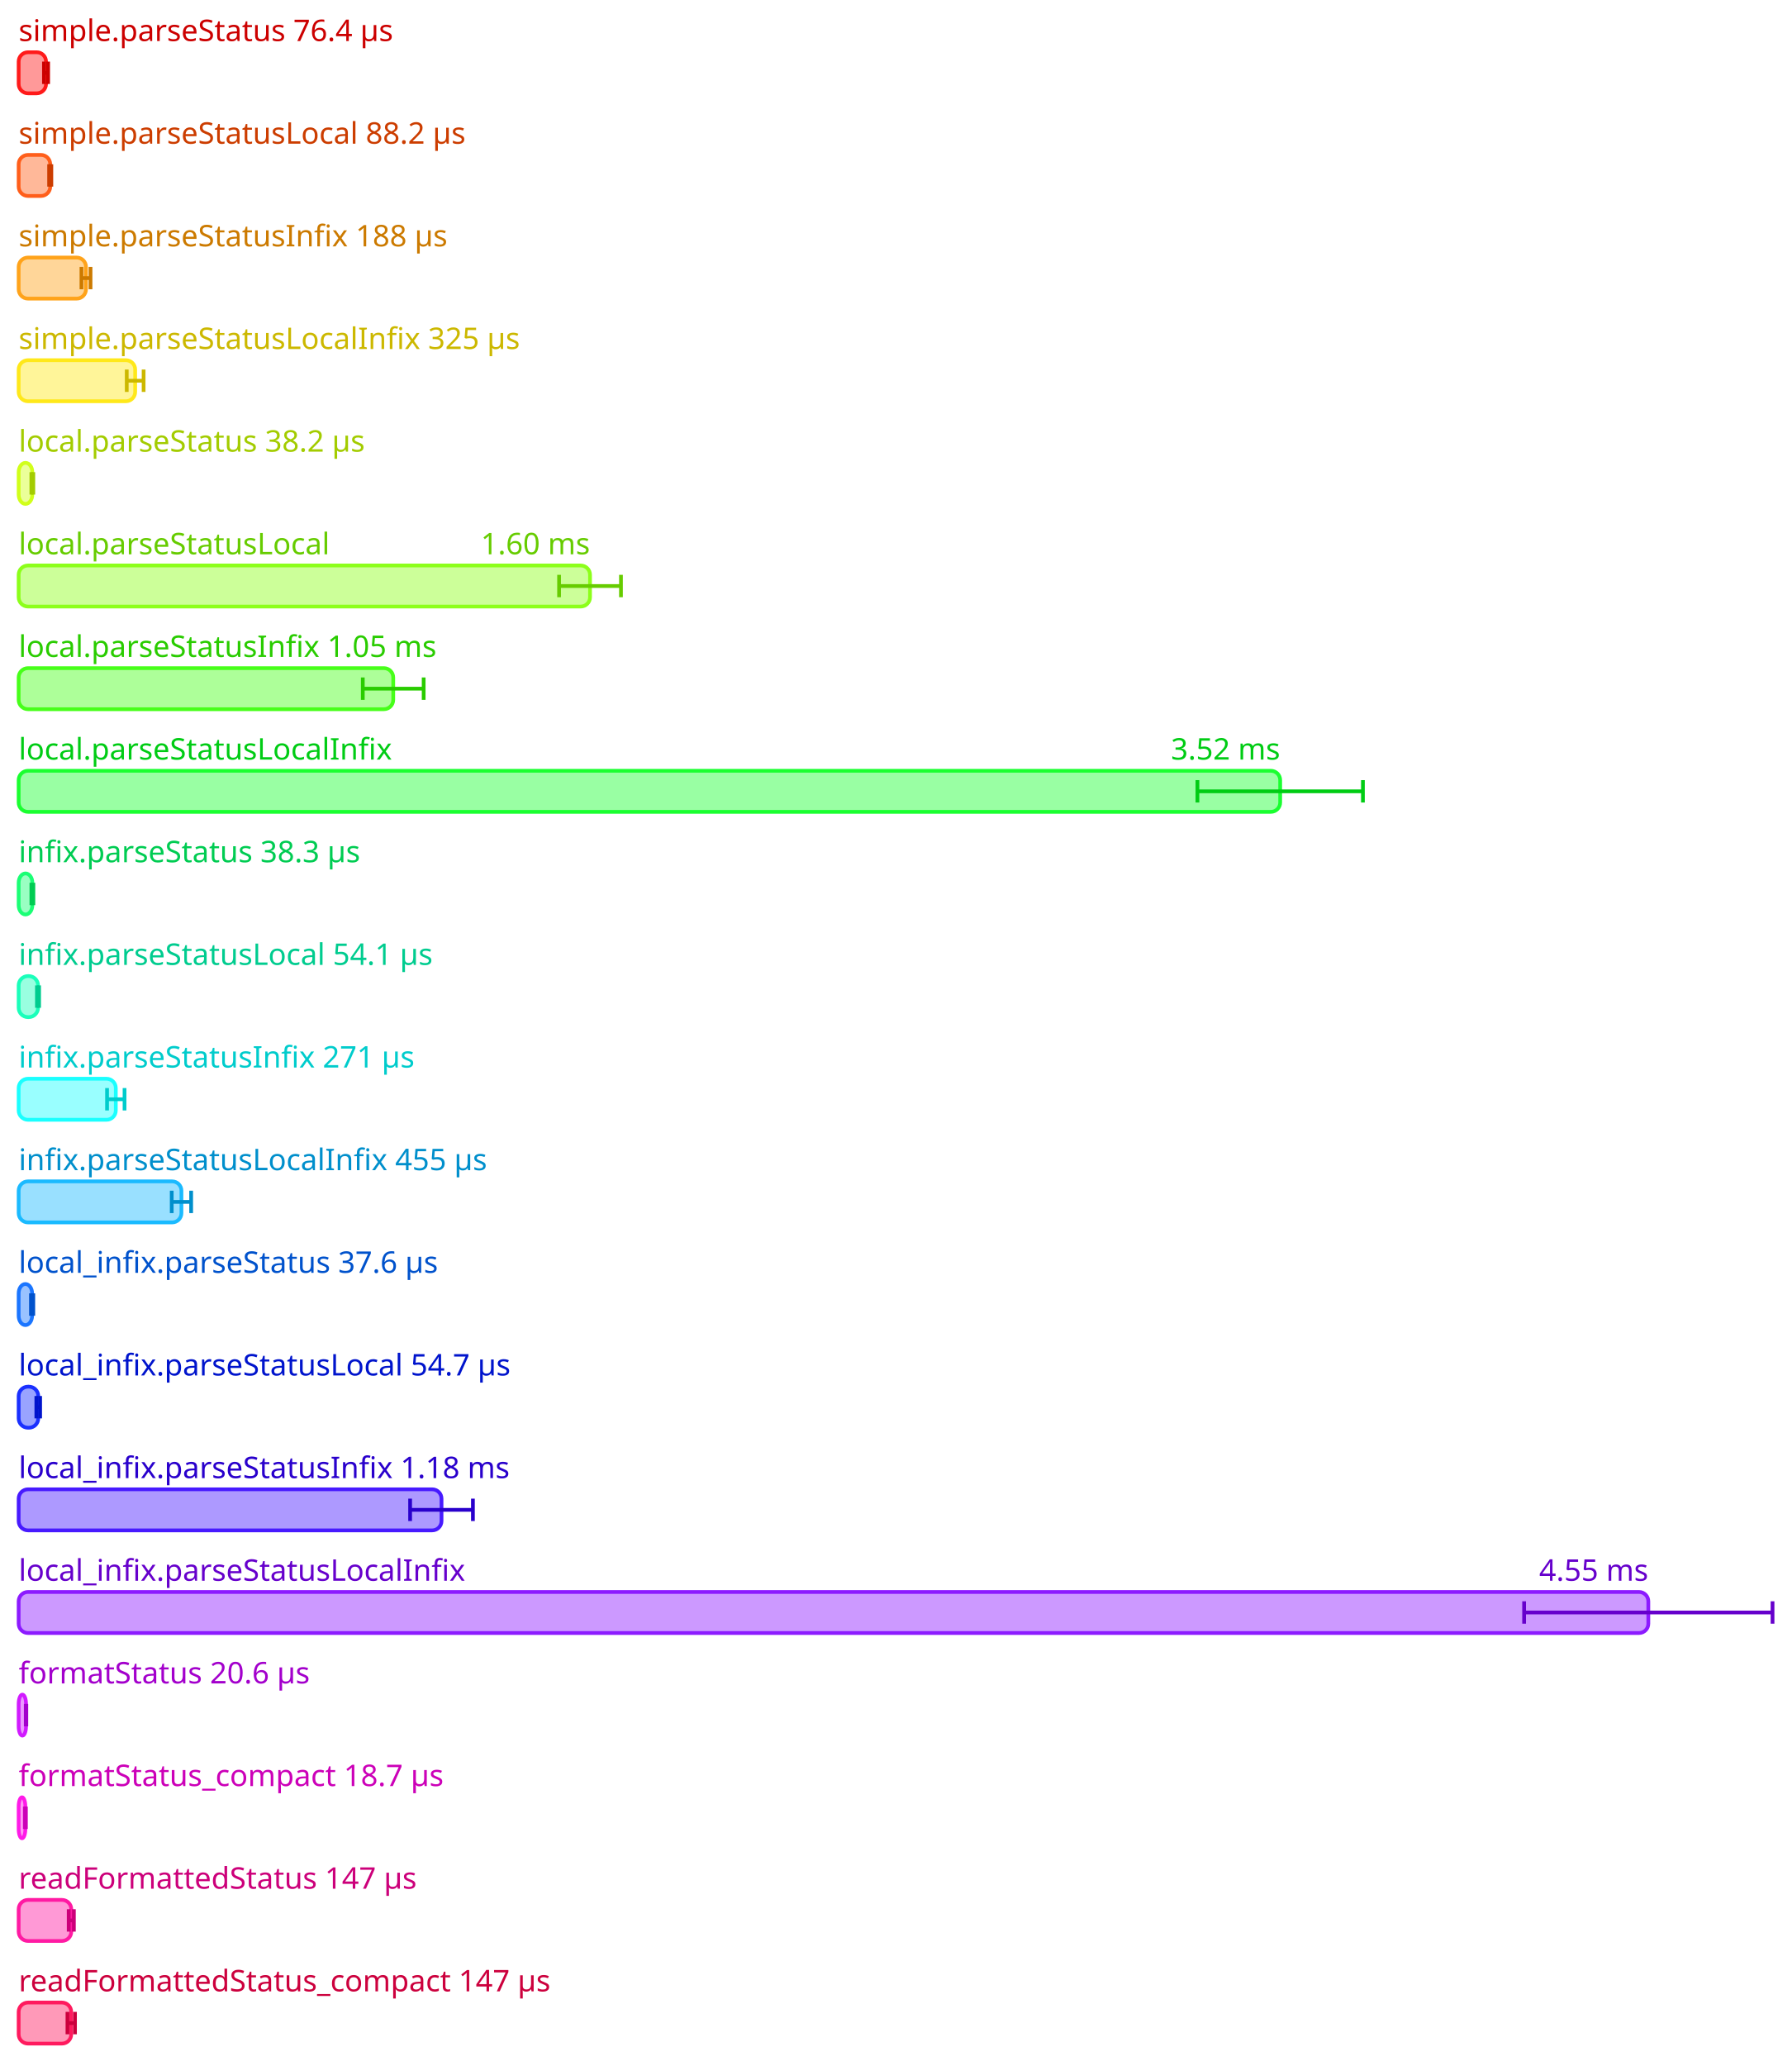
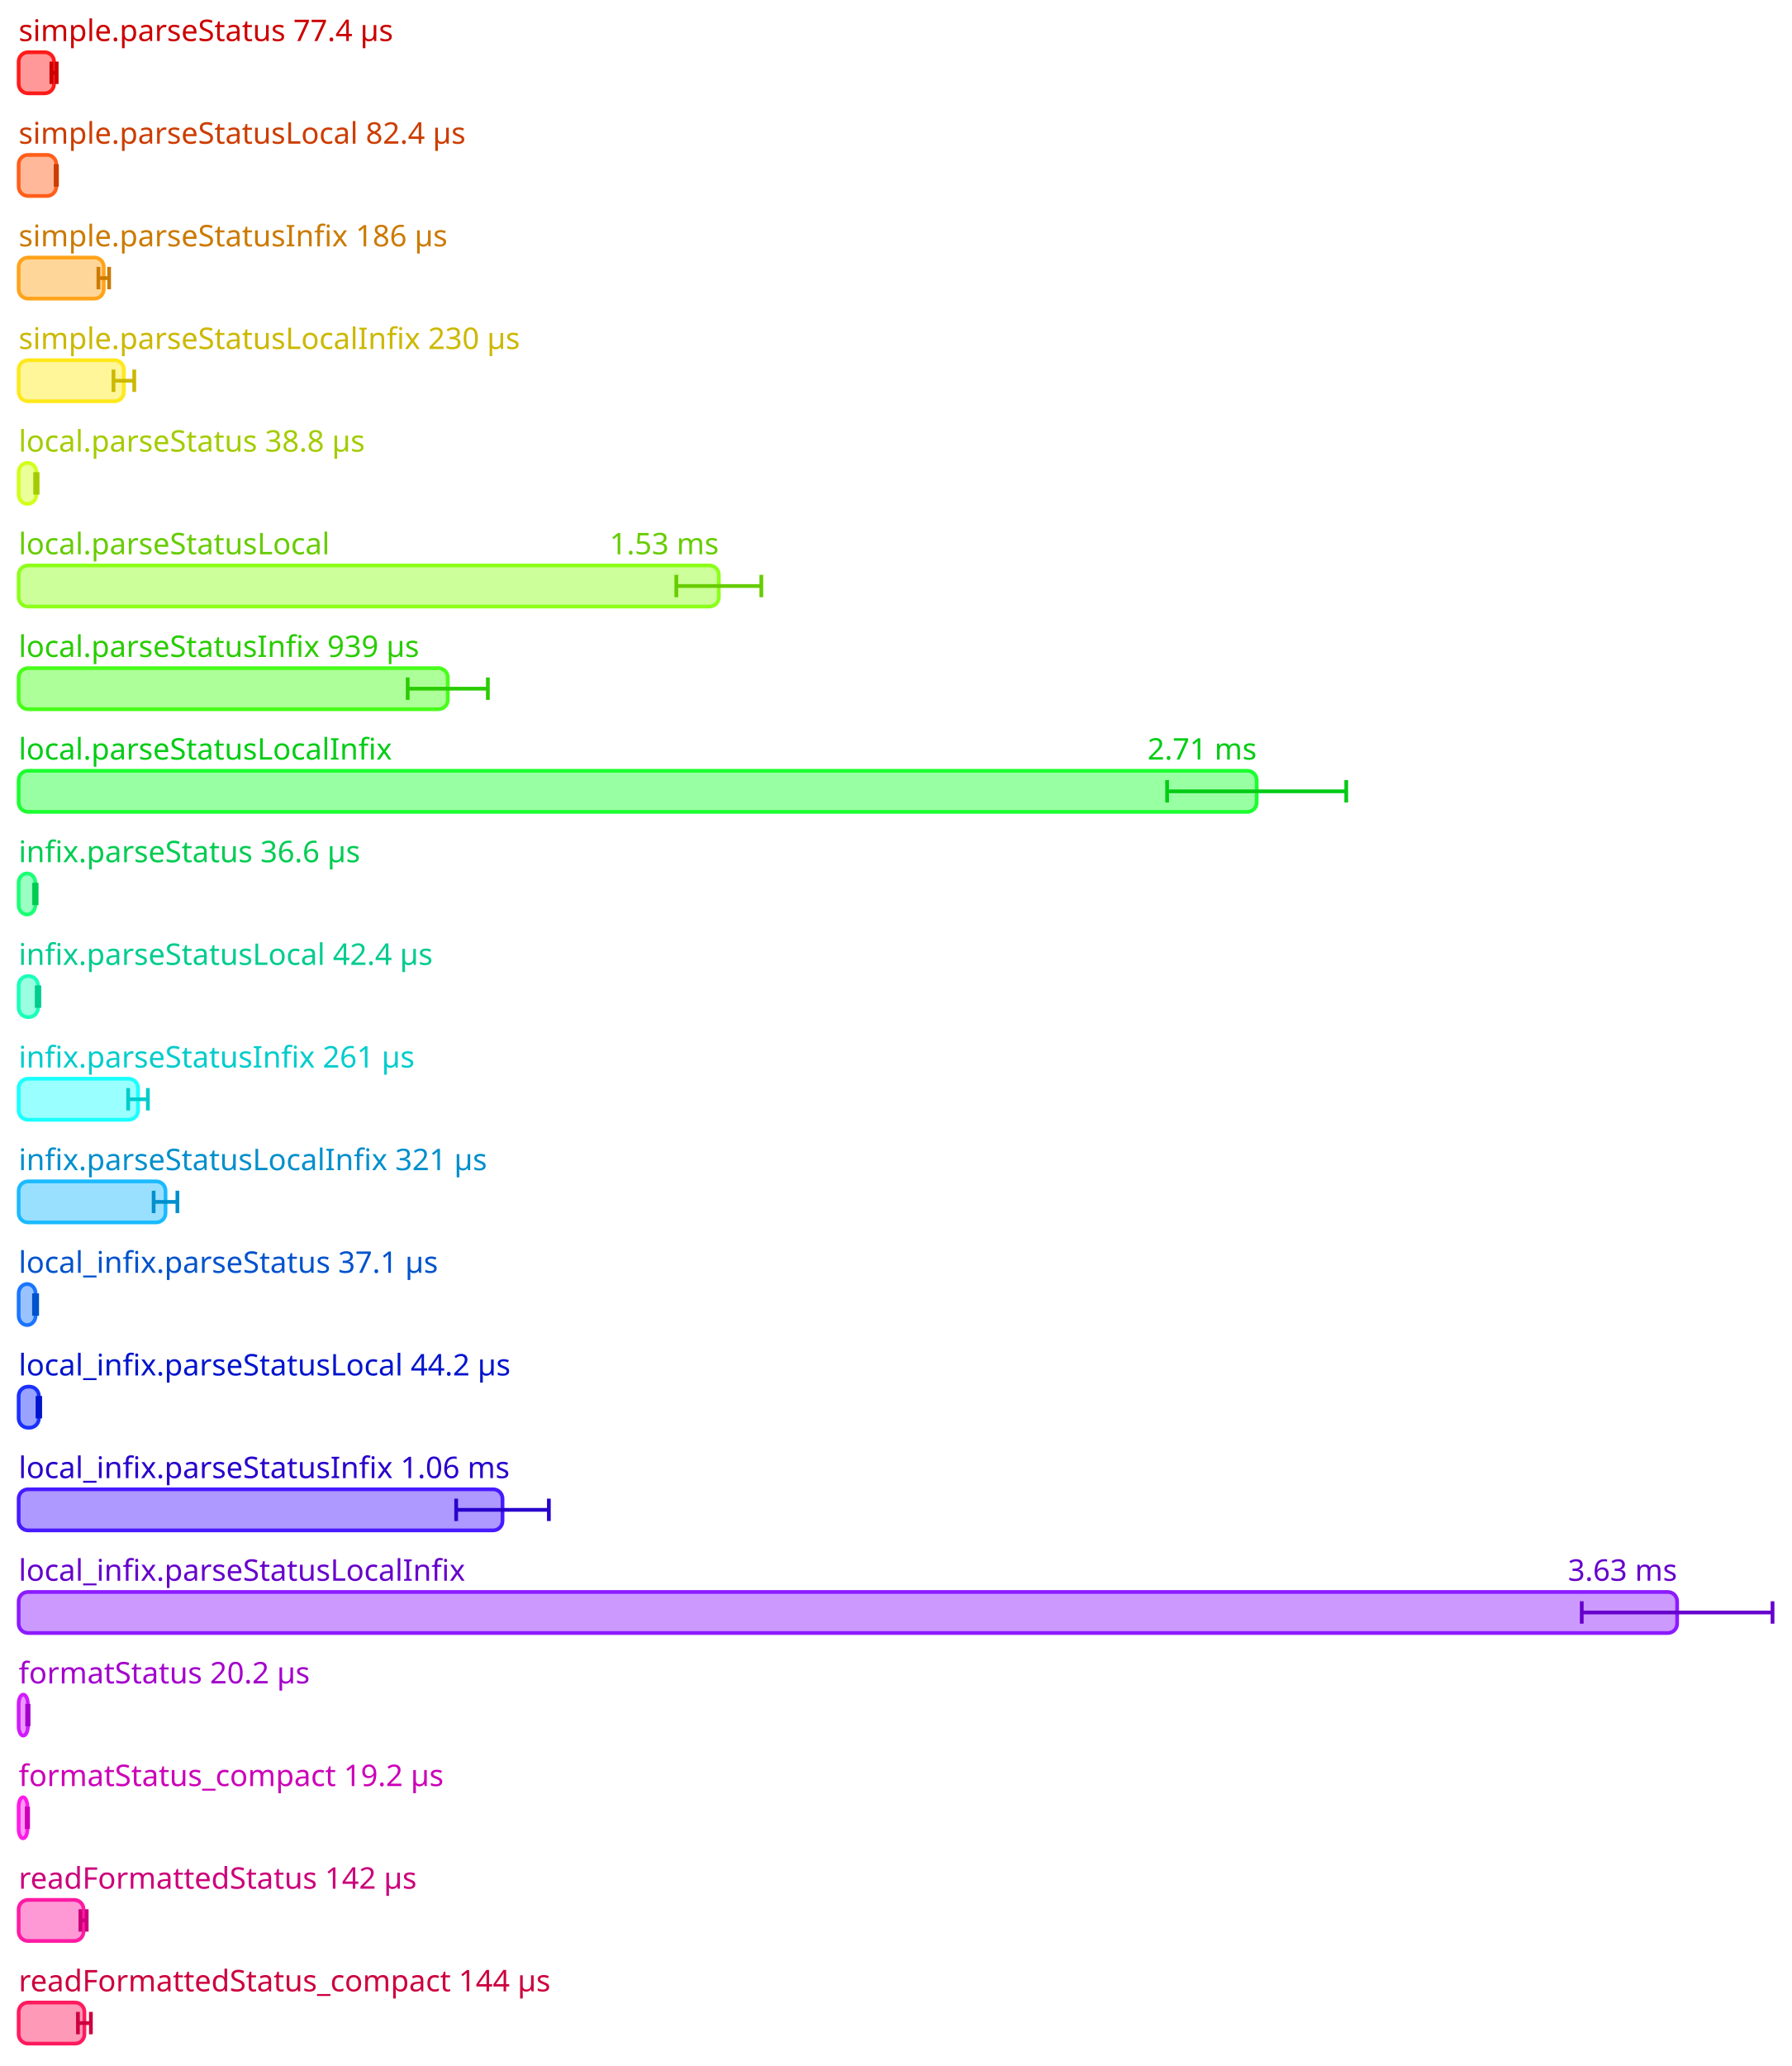
<svg xmlns="http://www.w3.org/2000/svg" height="1107" width="960.0" font-size="16" font-family="sans-serif" stroke-width="2">
  <g transform="translate(10.0 0)">
-     <text fill="hsl(0, 100%, 40%)" y="22">simple.parseStatus 76.4 μs</text>
+     <text fill="hsl(0, 100%, 40%)" y="22">simple.parseStatus 77.4 μs</text>
    <g>
-       <rect y="28" rx="5" height="22" width="14.671" fill="hsl(0, 100%, 80%)" stroke="hsl(0, 100%, 55%)" />
+       <rect y="28" rx="5" height="22" width="18.953" fill="hsl(0, 100%, 80%)" stroke="hsl(0, 100%, 55%)" />
      <g stroke="hsl(0, 100%, 40%)">
-         <line x1="13.561" x2="15.782" y1="39" y2="39" />
-         <line x1="13.561" x2="13.561" y1="33" y2="45" />
-         <line x1="15.782" x2="15.782" y1="33" y2="45" />
+         <line x1="17.522" x2="20.384" y1="39" y2="39" />
+         <line x1="17.522" x2="17.522" y1="33" y2="45" />
+         <line x1="20.384" x2="20.384" y1="33" y2="45" />
      </g>
    </g>
-     <text fill="hsl(18, 100%, 40%)" y="77">simple.parseStatusLocal 88.2 μs</text>
+     <text fill="hsl(18, 100%, 40%)" y="77">simple.parseStatusLocal 82.4 μs</text>
    <g>
-       <rect y="83" rx="5" height="22" width="16.923" fill="hsl(18, 100%, 80%)" stroke="hsl(18, 100%, 55%)" />
+       <rect y="83" rx="5" height="22" width="20.172" fill="hsl(18, 100%, 80%)" stroke="hsl(18, 100%, 55%)" />
      <g stroke="hsl(18, 100%, 40%)">
-         <line x1="16.333" x2="17.513" y1="94" y2="94" />
-         <line x1="16.333" x2="16.333" y1="88" y2="100" />
-         <line x1="17.513" x2="17.513" y1="88" y2="100" />
+         <line x1="19.809" x2="20.535" y1="94" y2="94" />
+         <line x1="19.809" x2="19.809" y1="88" y2="100" />
+         <line x1="20.535" x2="20.535" y1="88" y2="100" />
      </g>
    </g>
-     <text fill="hsl(36, 100%, 40%)" y="132">simple.parseStatusInfix 188  μs</text>
+     <text fill="hsl(36, 100%, 40%)" y="132">simple.parseStatusInfix 186  μs</text>
    <g>
-       <rect y="138" rx="5" height="22" width="36.082" fill="hsl(36, 100%, 80%)" stroke="hsl(36, 100%, 55%)" />
+       <rect y="138" rx="5" height="22" width="45.61" fill="hsl(36, 100%, 80%)" stroke="hsl(36, 100%, 55%)" />
      <g stroke="hsl(36, 100%, 40%)">
-         <line x1="33.653" x2="38.511" y1="149" y2="149" />
-         <line x1="33.653" x2="33.653" y1="143" y2="155" />
-         <line x1="38.511" x2="38.511" y1="143" y2="155" />
+         <line x1="42.738" x2="48.481" y1="149" y2="149" />
+         <line x1="42.738" x2="42.738" y1="143" y2="155" />
+         <line x1="48.481" x2="48.481" y1="143" y2="155" />
      </g>
    </g>
-     <text fill="hsl(54, 100%, 40%)" y="187">simple.parseStatusLocalInfix 325  μs</text>
+     <text fill="hsl(54, 100%, 40%)" y="187">simple.parseStatusLocalInfix 230  μs</text>
    <g>
-       <rect y="193" rx="5" height="22" width="62.447" fill="hsl(54, 100%, 80%)" stroke="hsl(54, 100%, 55%)" />
+       <rect y="193" rx="5" height="22" width="56.389" fill="hsl(54, 100%, 80%)" stroke="hsl(54, 100%, 55%)" />
      <g stroke="hsl(54, 100%, 40%)">
-         <line x1="57.923" x2="66.97" y1="204" y2="204" />
-         <line x1="57.923" x2="57.923" y1="198" y2="210" />
-         <line x1="66.97" x2="66.97" y1="198" y2="210" />
+         <line x1="50.828" x2="61.95" y1="204" y2="204" />
+         <line x1="50.828" x2="50.828" y1="198" y2="210" />
+         <line x1="61.95" x2="61.95" y1="198" y2="210" />
      </g>
    </g>
-     <text fill="hsl(72, 100%, 40%)" y="242">local.parseStatus 38.2 μs</text>
+     <text fill="hsl(72, 100%, 40%)" y="242">local.parseStatus 38.8 μs</text>
    <g>
-       <rect y="248" rx="5" height="22" width="7.325" fill="hsl(72, 100%, 80%)" stroke="hsl(72, 100%, 55%)" />
+       <rect y="248" rx="5" height="22" width="9.499" fill="hsl(72, 100%, 80%)" stroke="hsl(72, 100%, 55%)" />
      <g stroke="hsl(72, 100%, 40%)">
-         <line x1="6.803" x2="7.846" y1="259" y2="259" />
-         <line x1="6.803" x2="6.803" y1="253" y2="265" />
-         <line x1="7.846" x2="7.846" y1="253" y2="265" />
+         <line x1="8.839" x2="10.158" y1="259" y2="259" />
+         <line x1="8.839" x2="8.839" y1="253" y2="265" />
+         <line x1="10.158" x2="10.158" y1="253" y2="265" />
      </g>
    </g>
    <g fill="hsl(90, 100%, 40%)">
      <text y="297">local.parseStatusLocal</text>
-       <text y="297" x="306.226" text-anchor="end">1.60 ms</text>
+       <text y="297" x="375.26" text-anchor="end">1.53 ms</text>
    </g>
    <g>
-       <rect y="303" rx="5" height="22" width="306.226" fill="hsl(90, 100%, 80%)" stroke="hsl(90, 100%, 55%)" />
+       <rect y="303" rx="5" height="22" width="375.26" fill="hsl(90, 100%, 80%)" stroke="hsl(90, 100%, 55%)" />
      <g stroke="hsl(90, 100%, 40%)">
-         <line x1="289.644" x2="322.807" y1="314" y2="314" />
-         <line x1="289.644" x2="289.644" y1="308" y2="320" />
-         <line x1="322.807" x2="322.807" y1="308" y2="320" />
+         <line x1="352.476" x2="398.045" y1="314" y2="314" />
+         <line x1="352.476" x2="352.476" y1="308" y2="320" />
+         <line x1="398.045" x2="398.045" y1="308" y2="320" />
      </g>
    </g>
-     <text fill="hsl(108, 100%, 40%)" y="352">local.parseStatusInfix 1.05 ms</text>
+     <text fill="hsl(108, 100%, 40%)" y="352">local.parseStatusInfix 939  μs</text>
    <g>
-       <rect y="358" rx="5" height="22" width="200.751" fill="hsl(108, 100%, 80%)" stroke="hsl(108, 100%, 55%)" />
+       <rect y="358" rx="5" height="22" width="229.985" fill="hsl(108, 100%, 80%)" stroke="hsl(108, 100%, 55%)" />
      <g stroke="hsl(108, 100%, 40%)">
-         <line x1="184.437" x2="217.065" y1="369" y2="369" />
-         <line x1="184.437" x2="184.437" y1="363" y2="375" />
-         <line x1="217.065" x2="217.065" y1="363" y2="375" />
+         <line x1="208.507" x2="251.463" y1="369" y2="369" />
+         <line x1="208.507" x2="208.507" y1="363" y2="375" />
+         <line x1="251.463" x2="251.463" y1="363" y2="375" />
      </g>
    </g>
    <g fill="hsl(126, 100%, 40%)">
      <text y="407">local.parseStatusLocalInfix</text>
-       <text y="407" x="676.118" text-anchor="end">3.52 ms</text>
+       <text y="407" x="663.529" text-anchor="end">2.71 ms</text>
    </g>
    <g>
-       <rect y="413" rx="5" height="22" width="676.118" fill="hsl(126, 100%, 80%)" stroke="hsl(126, 100%, 55%)" />
+       <rect y="413" rx="5" height="22" width="663.529" fill="hsl(126, 100%, 80%)" stroke="hsl(126, 100%, 55%)" />
      <g stroke="hsl(126, 100%, 40%)">
-         <line x1="631.77" x2="720.465" y1="424" y2="424" />
-         <line x1="631.77" x2="631.77" y1="418" y2="430" />
-         <line x1="720.465" x2="720.465" y1="418" y2="430" />
+         <line x1="615.526" x2="711.533" y1="424" y2="424" />
+         <line x1="615.526" x2="615.526" y1="418" y2="430" />
+         <line x1="711.533" x2="711.533" y1="418" y2="430" />
      </g>
    </g>
-     <text fill="hsl(144, 100%, 40%)" y="462">infix.parseStatus 38.3 μs</text>
+     <text fill="hsl(144, 100%, 40%)" y="462">infix.parseStatus 36.6 μs</text>
    <g>
-       <rect y="468" rx="5" height="22" width="7.347" fill="hsl(144, 100%, 80%)" stroke="hsl(144, 100%, 55%)" />
+       <rect y="468" rx="5" height="22" width="8.963" fill="hsl(144, 100%, 80%)" stroke="hsl(144, 100%, 55%)" />
      <g stroke="hsl(144, 100%, 40%)">
-         <line x1="6.814" x2="7.879" y1="479" y2="479" />
-         <line x1="6.814" x2="6.814" y1="473" y2="485" />
-         <line x1="7.879" x2="7.879" y1="473" y2="485" />
+         <line x1="8.282" x2="9.643" y1="479" y2="479" />
+         <line x1="8.282" x2="8.282" y1="473" y2="485" />
+         <line x1="9.643" x2="9.643" y1="473" y2="485" />
      </g>
    </g>
-     <text fill="hsl(162, 100%, 40%)" y="517">infix.parseStatusLocal 54.1 μs</text>
+     <text fill="hsl(162, 100%, 40%)" y="517">infix.parseStatusLocal 42.4 μs</text>
    <g>
-       <rect y="523" rx="5" height="22" width="10.377" fill="hsl(162, 100%, 80%)" stroke="hsl(162, 100%, 55%)" />
+       <rect y="523" rx="5" height="22" width="10.375" fill="hsl(162, 100%, 80%)" stroke="hsl(162, 100%, 55%)" />
      <g stroke="hsl(162, 100%, 40%)">
-         <line x1="9.8" x2="10.954" y1="534" y2="534" />
-         <line x1="9.8" x2="9.8" y1="528" y2="540" />
-         <line x1="10.954" x2="10.954" y1="528" y2="540" />
+         <line x1="9.665" x2="11.086" y1="534" y2="534" />
+         <line x1="9.665" x2="9.665" y1="528" y2="540" />
+         <line x1="11.086" x2="11.086" y1="528" y2="540" />
      </g>
    </g>
-     <text fill="hsl(180, 100%, 40%)" y="572">infix.parseStatusInfix 271  μs</text>
+     <text fill="hsl(180, 100%, 40%)" y="572">infix.parseStatusInfix 261  μs</text>
    <g>
-       <rect y="578" rx="5" height="22" width="52.061" fill="hsl(180, 100%, 80%)" stroke="hsl(180, 100%, 55%)" />
+       <rect y="578" rx="5" height="22" width="63.977" fill="hsl(180, 100%, 80%)" stroke="hsl(180, 100%, 55%)" />
      <g stroke="hsl(180, 100%, 40%)">
-         <line x1="47.371" x2="56.75" y1="589" y2="589" />
-         <line x1="47.371" x2="47.371" y1="583" y2="595" />
-         <line x1="56.75" x2="56.75" y1="583" y2="595" />
+         <line x1="58.692" x2="69.261" y1="589" y2="589" />
+         <line x1="58.692" x2="58.692" y1="583" y2="595" />
+         <line x1="69.261" x2="69.261" y1="583" y2="595" />
      </g>
    </g>
-     <text fill="hsl(198, 100%, 40%)" y="627">infix.parseStatusLocalInfix 455  μs</text>
+     <text fill="hsl(198, 100%, 40%)" y="627">infix.parseStatusLocalInfix 321  μs</text>
    <g>
-       <rect y="633" rx="5" height="22" width="87.24" fill="hsl(198, 100%, 80%)" stroke="hsl(198, 100%, 55%)" />
+       <rect y="633" rx="5" height="22" width="78.71" fill="hsl(198, 100%, 80%)" stroke="hsl(198, 100%, 55%)" />
      <g stroke="hsl(198, 100%, 40%)">
-         <line x1="82.031" x2="92.449" y1="644" y2="644" />
-         <line x1="82.031" x2="82.031" y1="638" y2="650" />
-         <line x1="92.449" x2="92.449" y1="638" y2="650" />
+         <line x1="72.337" x2="85.083" y1="644" y2="644" />
+         <line x1="72.337" x2="72.337" y1="638" y2="650" />
+         <line x1="85.083" x2="85.083" y1="638" y2="650" />
      </g>
    </g>
-     <text fill="hsl(216, 100%, 40%)" y="682">local_infix.parseStatus 37.6 μs</text>
+     <text fill="hsl(216, 100%, 40%)" y="682">local_infix.parseStatus 37.1 μs</text>
    <g>
-       <rect y="688" rx="5" height="22" width="7.213" fill="hsl(216, 100%, 80%)" stroke="hsl(216, 100%, 55%)" />
+       <rect y="688" rx="5" height="22" width="9.074" fill="hsl(216, 100%, 80%)" stroke="hsl(216, 100%, 55%)" />
      <g stroke="hsl(216, 100%, 40%)">
-         <line x1="6.594" x2="7.831" y1="699" y2="699" />
-         <line x1="6.594" x2="6.594" y1="693" y2="705" />
-         <line x1="7.831" x2="7.831" y1="693" y2="705" />
+         <line x1="8.233" x2="9.914" y1="699" y2="699" />
+         <line x1="8.233" x2="8.233" y1="693" y2="705" />
+         <line x1="9.914" x2="9.914" y1="693" y2="705" />
      </g>
    </g>
-     <text fill="hsl(234, 100%, 40%)" y="737">local_infix.parseStatusLocal 54.7 μs</text>
+     <text fill="hsl(234, 100%, 40%)" y="737">local_infix.parseStatusLocal 44.2 μs</text>
    <g>
-       <rect y="743" rx="5" height="22" width="10.492" fill="hsl(234, 100%, 80%)" stroke="hsl(234, 100%, 55%)" />
+       <rect y="743" rx="5" height="22" width="10.826" fill="hsl(234, 100%, 80%)" stroke="hsl(234, 100%, 55%)" />
      <g stroke="hsl(234, 100%, 40%)">
-         <line x1="9.482" x2="11.502" y1="754" y2="754" />
-         <line x1="9.482" x2="9.482" y1="748" y2="760" />
-         <line x1="11.502" x2="11.502" y1="748" y2="760" />
+         <line x1="10.098" x2="11.553" y1="754" y2="754" />
+         <line x1="10.098" x2="10.098" y1="748" y2="760" />
+         <line x1="11.553" x2="11.553" y1="748" y2="760" />
      </g>
    </g>
-     <text fill="hsl(252, 100%, 40%)" y="792">local_infix.parseStatusInfix 1.18 ms</text>
+     <text fill="hsl(252, 100%, 40%)" y="792">local_infix.parseStatusInfix 1.06 ms</text>
    <g>
-       <rect y="798" rx="5" height="22" width="226.631" fill="hsl(252, 100%, 80%)" stroke="hsl(252, 100%, 55%)" />
+       <rect y="798" rx="5" height="22" width="259.328" fill="hsl(252, 100%, 80%)" stroke="hsl(252, 100%, 55%)" />
      <g stroke="hsl(252, 100%, 40%)">
-         <line x1="209.803" x2="243.46" y1="809" y2="809" />
-         <line x1="209.803" x2="209.803" y1="803" y2="815" />
-         <line x1="243.46" x2="243.46" y1="803" y2="815" />
+         <line x1="234.491" x2="284.166" y1="809" y2="809" />
+         <line x1="234.491" x2="234.491" y1="803" y2="815" />
+         <line x1="284.166" x2="284.166" y1="803" y2="815" />
      </g>
    </g>
    <g fill="hsl(270, 100%, 40%)">
      <text y="847">local_infix.parseStatusLocalInfix</text>
-       <text y="847" x="873.427" text-anchor="end">4.55 ms</text>
+       <text y="847" x="888.875" text-anchor="end">3.63 ms</text>
    </g>
    <g>
-       <rect y="853" rx="5" height="22" width="873.427" fill="hsl(270, 100%, 80%)" stroke="hsl(270, 100%, 55%)" />
+       <rect y="853" rx="5" height="22" width="888.875" fill="hsl(270, 100%, 80%)" stroke="hsl(270, 100%, 55%)" />
      <g stroke="hsl(270, 100%, 40%)">
-         <line x1="806.854" x2="940.0" y1="864" y2="864" />
-         <line x1="806.854" x2="806.854" y1="858" y2="870" />
+         <line x1="837.75" x2="940.0" y1="864" y2="864" />
+         <line x1="837.75" x2="837.75" y1="858" y2="870" />
        <line x1="940.0" x2="940.0" y1="858" y2="870" />
      </g>
    </g>
-     <text fill="hsl(288, 100%, 40%)" y="902">formatStatus 20.6 μs</text>
+     <text fill="hsl(288, 100%, 40%)" y="902">formatStatus 20.2 μs</text>
    <g>
-       <rect y="908" rx="5" height="22" width="3.963" fill="hsl(288, 100%, 80%)" stroke="hsl(288, 100%, 55%)" />
+       <rect y="908" rx="5" height="22" width="4.937" fill="hsl(288, 100%, 80%)" stroke="hsl(288, 100%, 55%)" />
      <g stroke="hsl(288, 100%, 40%)">
-         <line x1="3.81" x2="4.115" y1="919" y2="919" />
-         <line x1="3.81" x2="3.81" y1="913" y2="925" />
-         <line x1="4.115" x2="4.115" y1="913" y2="925" />
+         <line x1="4.558" x2="5.317" y1="919" y2="919" />
+         <line x1="4.558" x2="4.558" y1="913" y2="925" />
+         <line x1="5.317" x2="5.317" y1="913" y2="925" />
      </g>
    </g>
-     <text fill="hsl(306, 100%, 40%)" y="957">formatStatus_compact 18.7 μs</text>
+     <text fill="hsl(306, 100%, 40%)" y="957">formatStatus_compact 19.2 μs</text>
    <g>
-       <rect y="963" rx="5" height="22" width="3.596" fill="hsl(306, 100%, 80%)" stroke="hsl(306, 100%, 55%)" />
+       <rect y="963" rx="5" height="22" width="4.691" fill="hsl(306, 100%, 80%)" stroke="hsl(306, 100%, 55%)" />
      <g stroke="hsl(306, 100%, 40%)">
-         <line x1="3.315" x2="3.877" y1="974" y2="974" />
-         <line x1="3.315" x2="3.315" y1="968" y2="980" />
-         <line x1="3.877" x2="3.877" y1="968" y2="980" />
+         <line x1="4.323" x2="5.06" y1="974" y2="974" />
+         <line x1="4.323" x2="4.323" y1="968" y2="980" />
+         <line x1="5.06" x2="5.06" y1="968" y2="980" />
      </g>
    </g>
-     <text fill="hsl(324, 100%, 40%)" y="1012">readFormattedStatus 147  μs</text>
+     <text fill="hsl(324, 100%, 40%)" y="1012">readFormattedStatus 142  μs</text>
    <g>
-       <rect y="1018" rx="5" height="22" width="28.204" fill="hsl(324, 100%, 80%)" stroke="hsl(324, 100%, 55%)" />
+       <rect y="1018" rx="5" height="22" width="34.773" fill="hsl(324, 100%, 80%)" stroke="hsl(324, 100%, 55%)" />
      <g stroke="hsl(324, 100%, 40%)">
-         <line x1="26.816" x2="29.593" y1="1029" y2="1029" />
-         <line x1="26.816" x2="26.816" y1="1023" y2="1035" />
-         <line x1="29.593" x2="29.593" y1="1023" y2="1035" />
+         <line x1="33.073" x2="36.474" y1="1029" y2="1029" />
+         <line x1="33.073" x2="33.073" y1="1023" y2="1035" />
+         <line x1="36.474" x2="36.474" y1="1023" y2="1035" />
      </g>
    </g>
-     <text fill="hsl(342, 100%, 40%)" y="1067">readFormattedStatus_compact 147  μs</text>
+     <text fill="hsl(342, 100%, 40%)" y="1067">readFormattedStatus_compact 144  μs</text>
    <g>
-       <rect y="1073" rx="5" height="22" width="28.173" fill="hsl(342, 100%, 80%)" stroke="hsl(342, 100%, 55%)" />
+       <rect y="1073" rx="5" height="22" width="35.241" fill="hsl(342, 100%, 80%)" stroke="hsl(342, 100%, 55%)" />
      <g stroke="hsl(342, 100%, 40%)">
-         <line x1="26.158" x2="30.187" y1="1084" y2="1084" />
-         <line x1="26.158" x2="26.158" y1="1078" y2="1090" />
-         <line x1="30.187" x2="30.187" y1="1078" y2="1090" />
+         <line x1="31.772" x2="38.711" y1="1084" y2="1084" />
+         <line x1="31.772" x2="31.772" y1="1078" y2="1090" />
+         <line x1="38.711" x2="38.711" y1="1078" y2="1090" />
      </g>
    </g>
  </g>
</svg>
